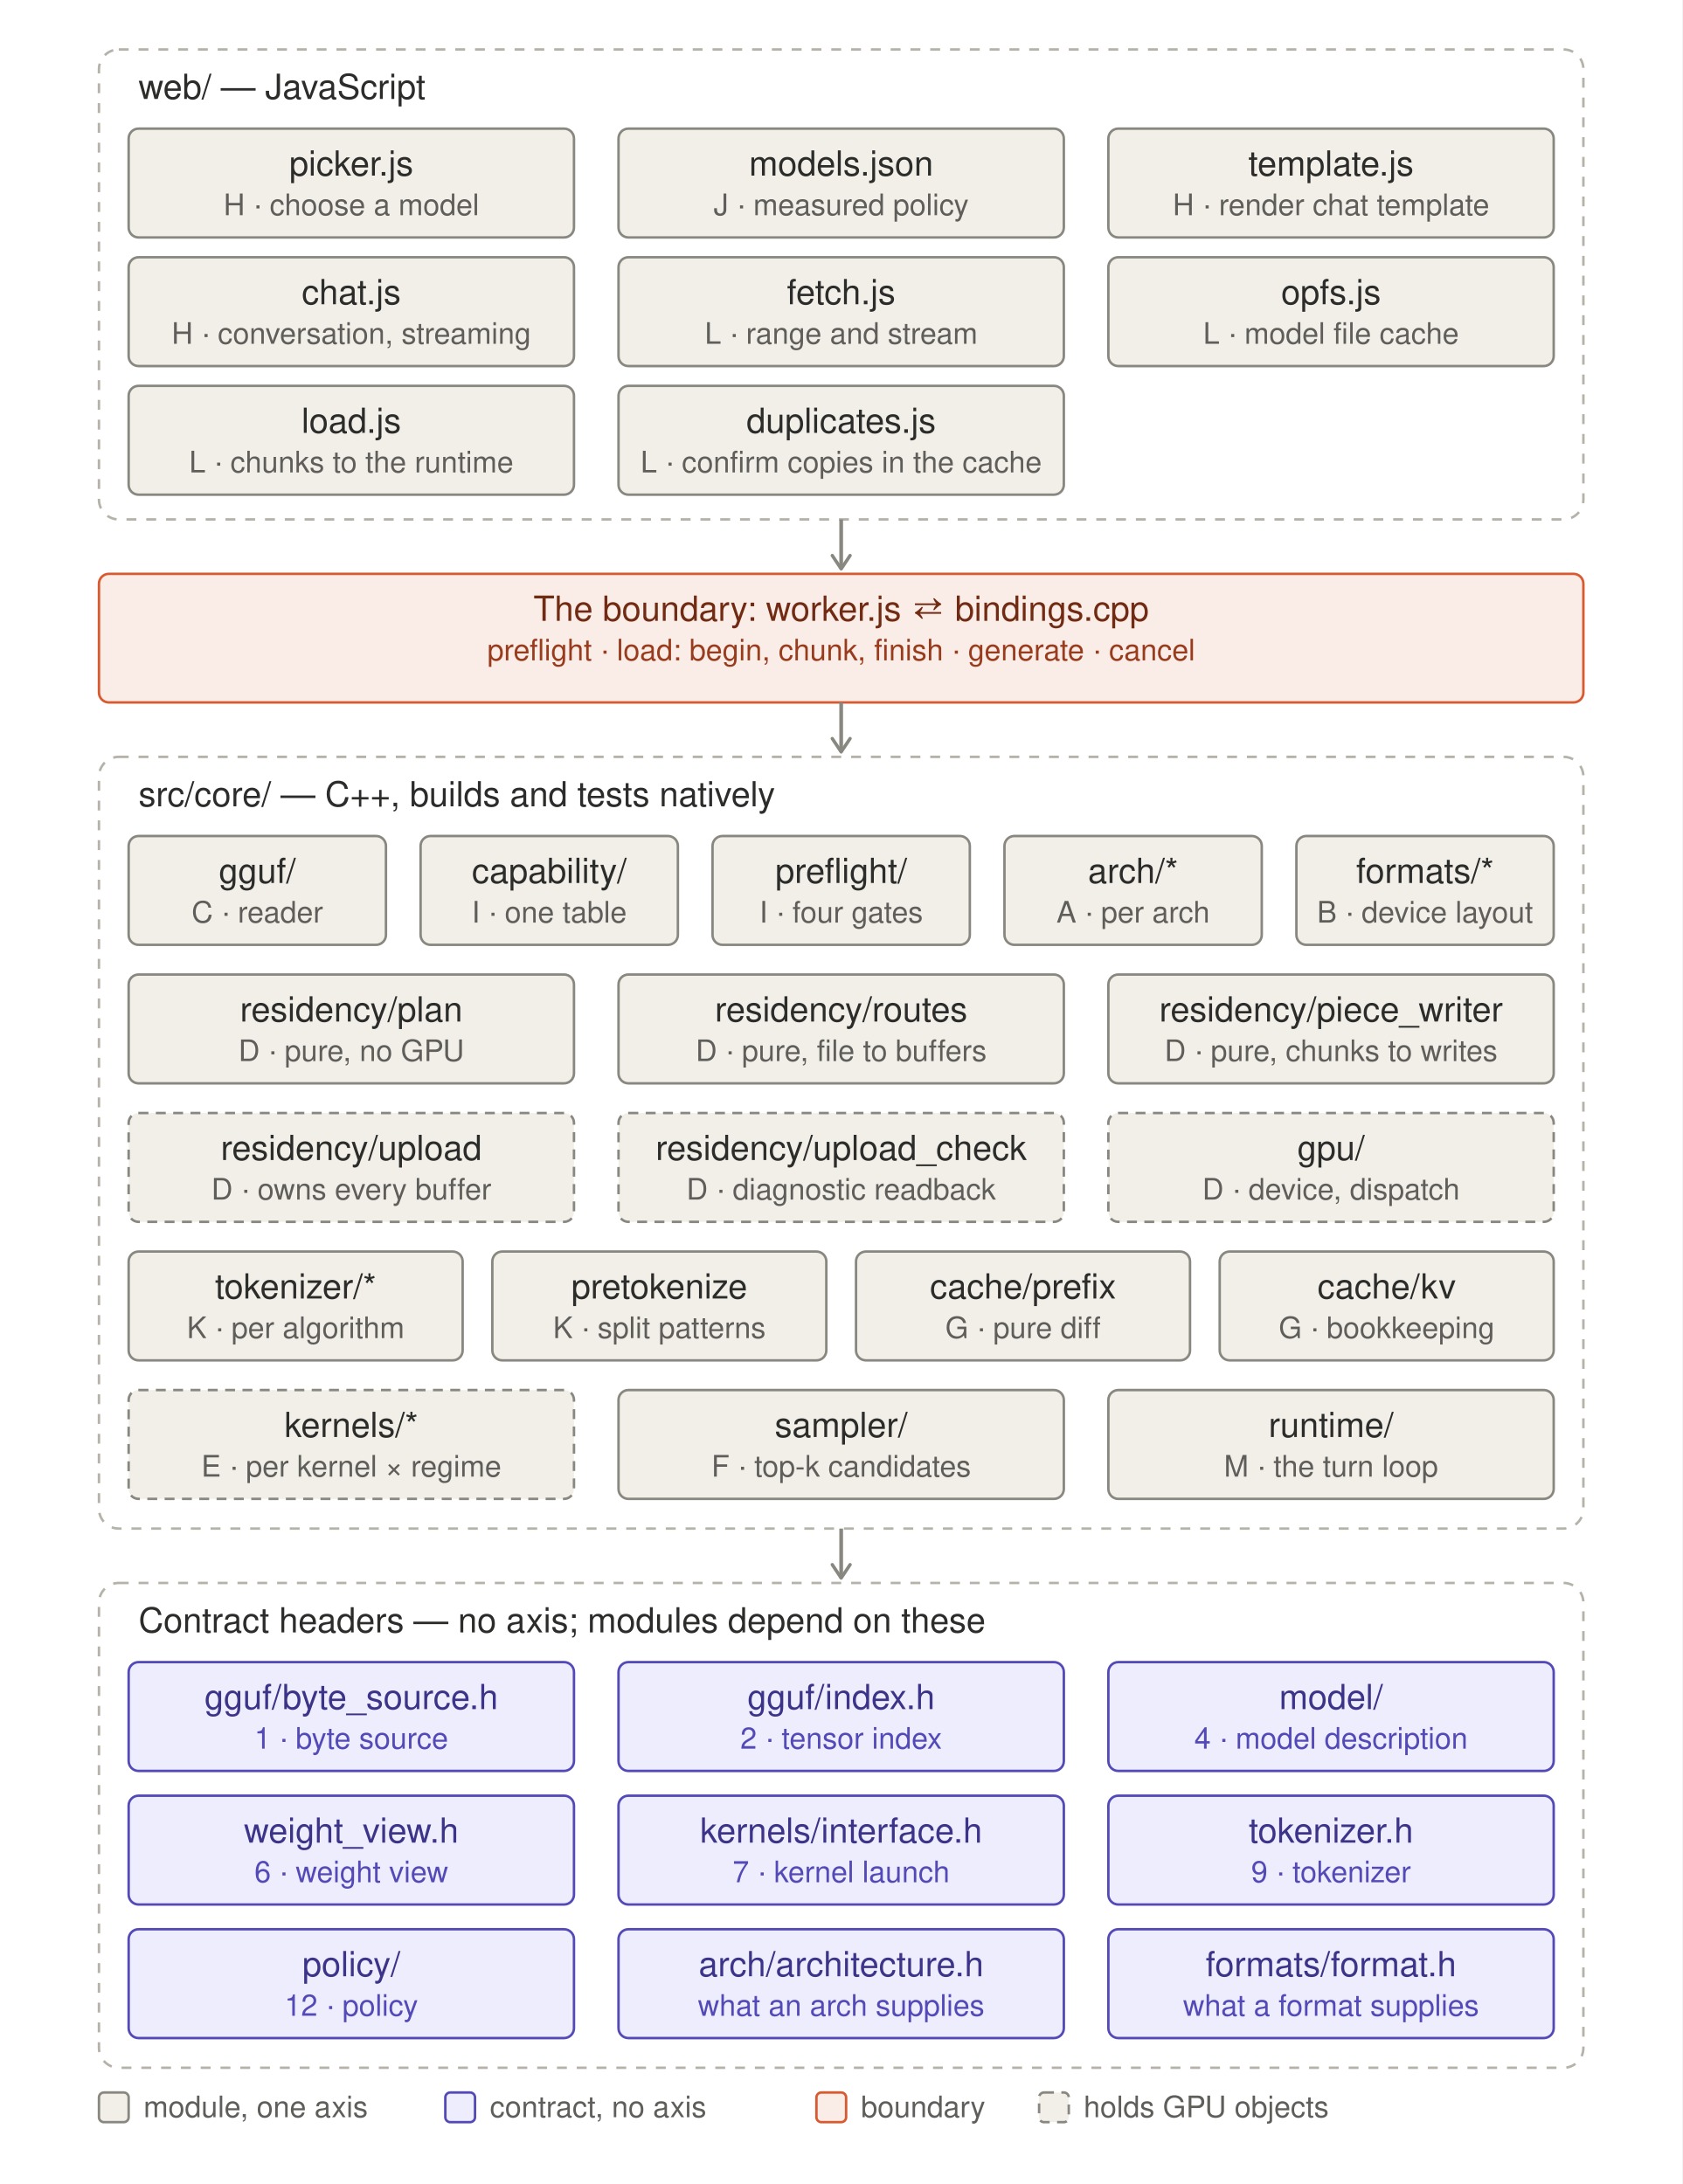
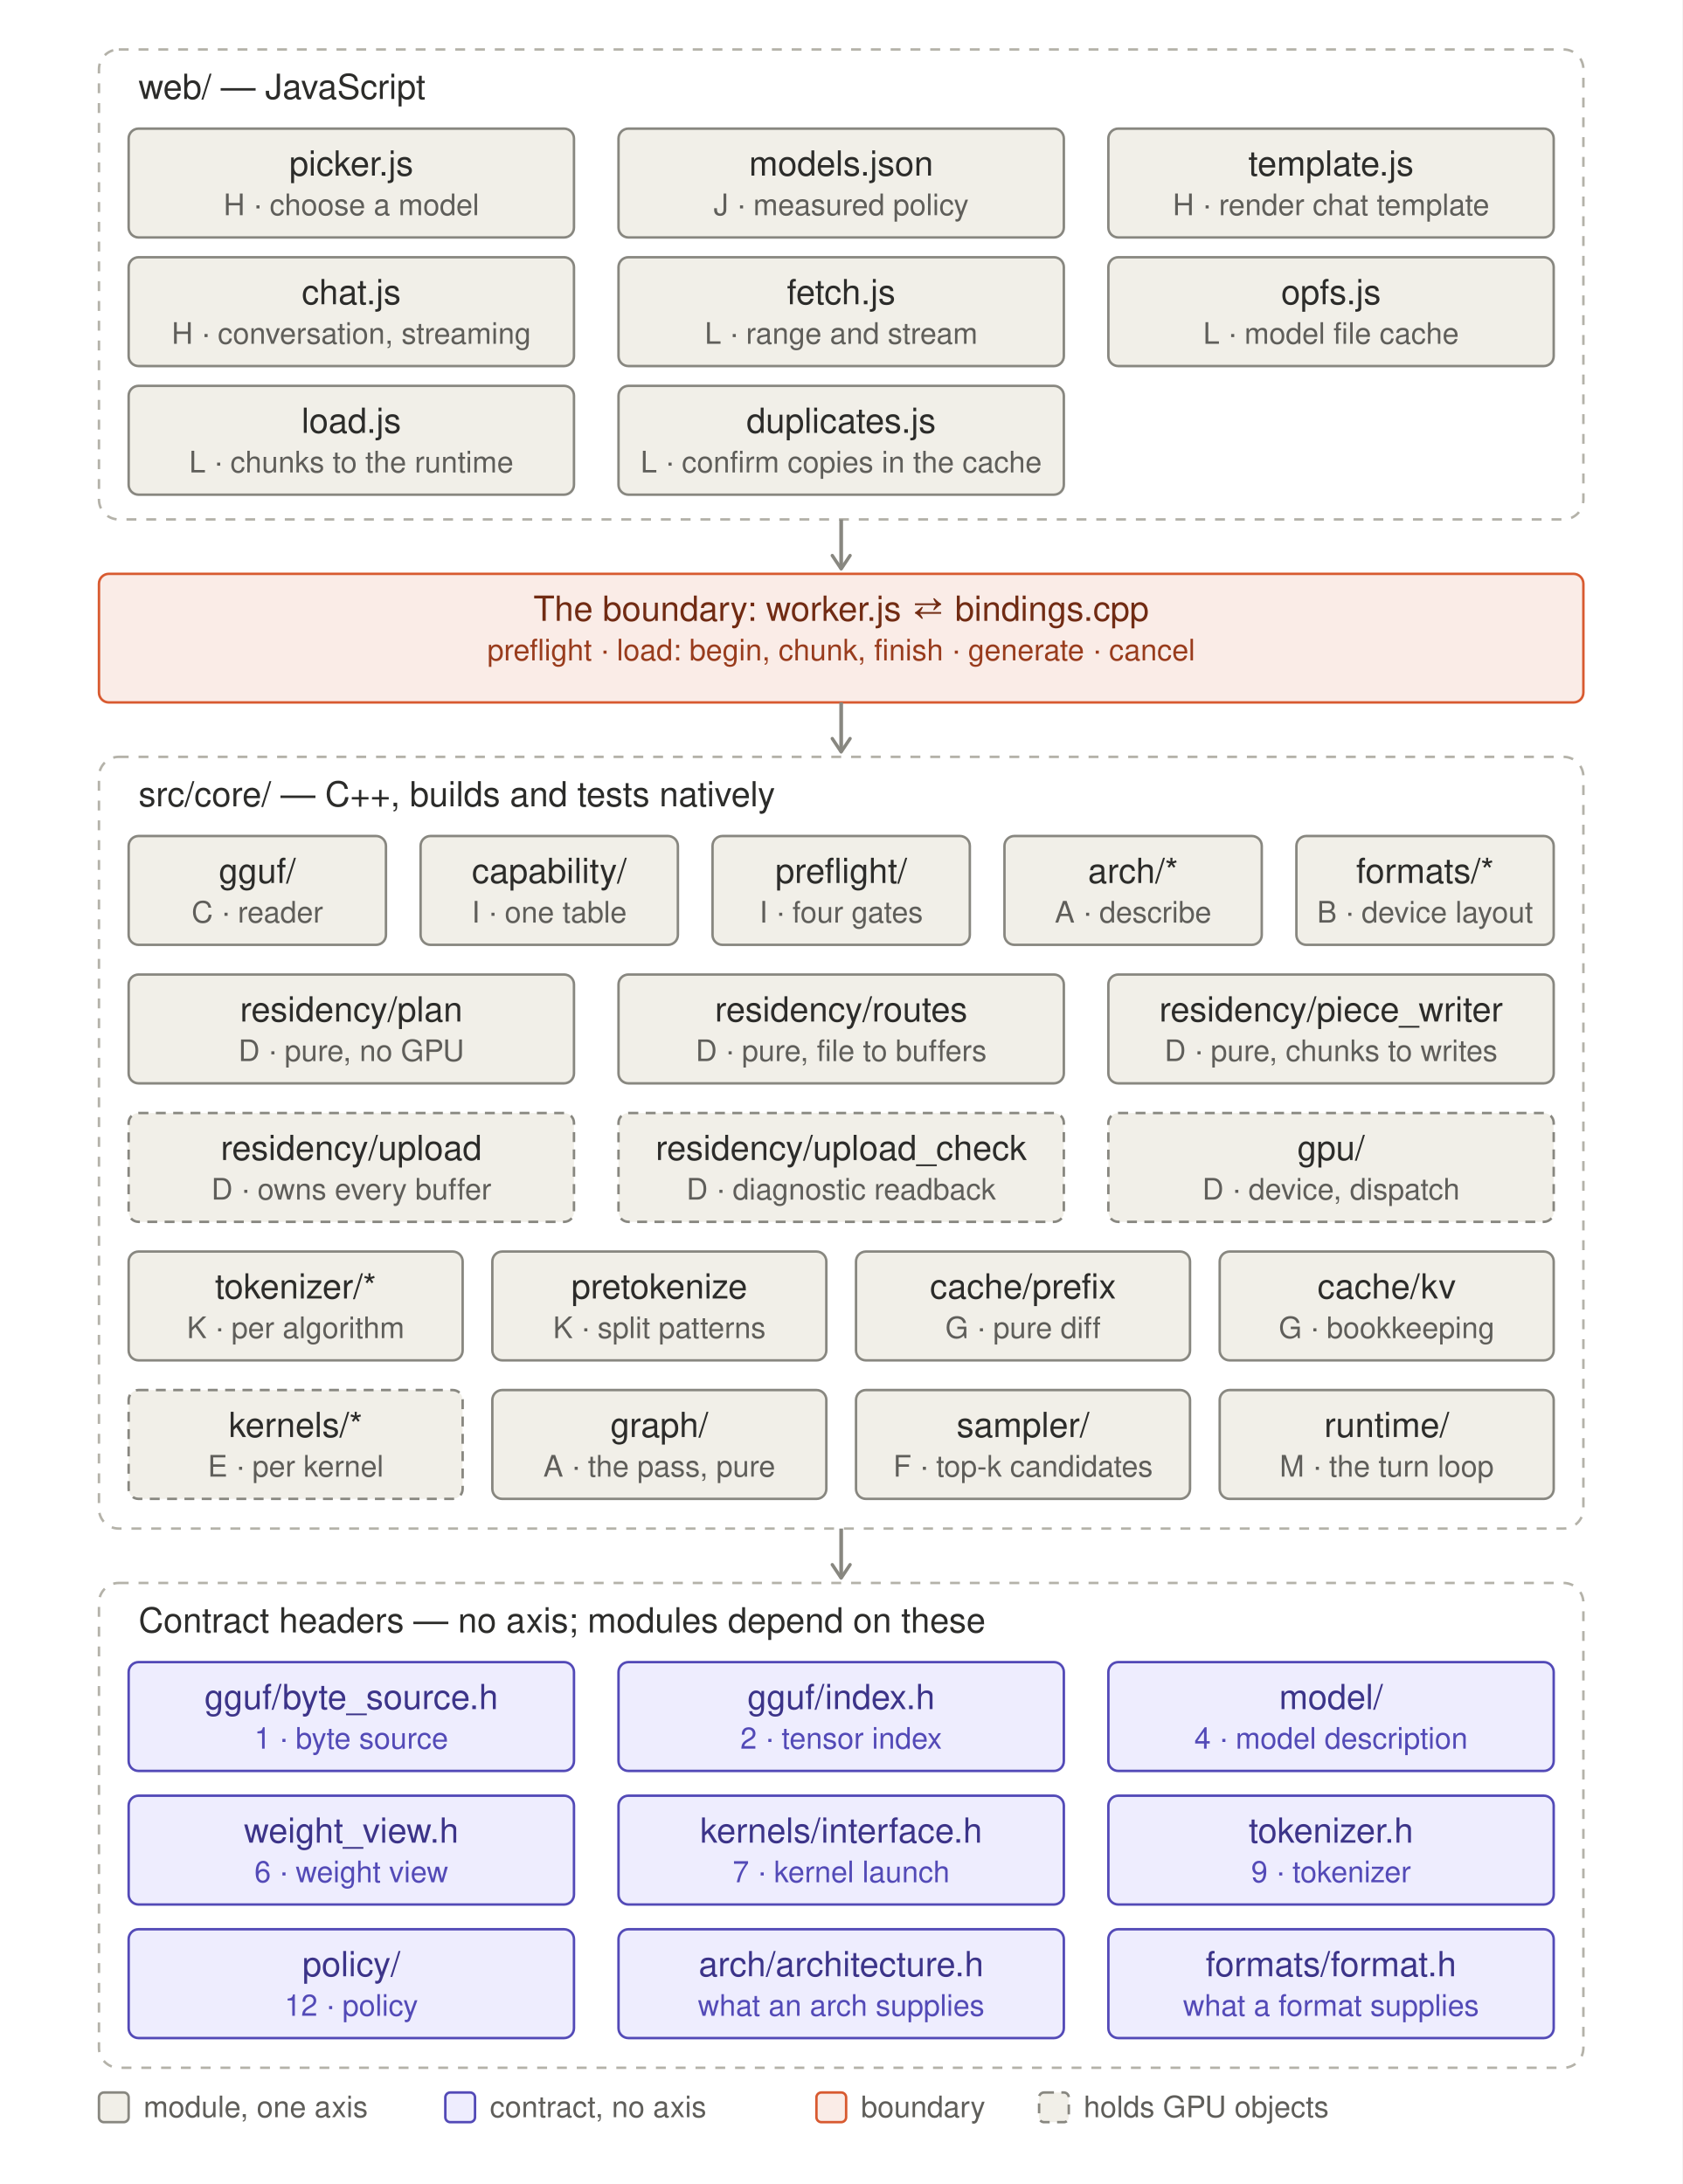
<svg xmlns="http://www.w3.org/2000/svg" width="680" height="883" viewBox="0 0 680 883" role="img">
  <style>
  .th { font: 500 14px -apple-system, BlinkMacSystemFont, "Segoe UI", Helvetica, Arial, sans-serif; fill: #2C2C2A; }
  .ts { font: 400 12px -apple-system, BlinkMacSystemFont, "Segoe UI", Helvetica, Arial, sans-serif; fill: #5F5E5A; }
  .bg { fill: #FFFFFF; }
  .frame { fill: none; stroke: #B4B2A9; stroke-width: 1; stroke-dasharray: 4 4; }
  rect { stroke-width: 1; }
  .gray rect   { fill: #F1EFE8; stroke: #888780; } .gray .th   { fill: #2C2C2A; } .gray .ts   { fill: #5F5E5A; }
  .purple rect { fill: #EEEDFE; stroke: #534AB7; } .purple .th { fill: #3C3489; } .purple .ts { fill: #534AB7; }
  .coral rect  { fill: #FAECE7; stroke: #D85A30; } .coral .th  { fill: #712B13; } .coral .ts  { fill: #993C1D; }
  .gpu rect { stroke-dasharray: 4 3; }
  .arr { stroke: #888780; stroke-width: 1.5; fill: none; }
</style>
  <defs>
    <marker id="a" viewBox="0 0 10 10" refX="8" refY="5" markerWidth="6" markerHeight="6" orient="auto-start-reverse">
      <path d="M2 1L8 5L2 9" fill="none" stroke="#888780" stroke-width="1.5" stroke-linecap="round" stroke-linejoin="round" />
    </marker>
  </defs>
  <rect class="bg" x="0" y="0" width="680" height="883" />
  <rect class="frame" x="40" y="20" width="600" height="190" rx="8" />
  <text class="th" x="56" y="40">web/ — JavaScript</text>
  <g class="gray">
    <rect x="52" y="52" width="180" height="44" rx="4" />
    <text class="th" x="142" y="71" text-anchor="middle">picker.js</text>
    <text class="ts" x="142" y="87" text-anchor="middle">H · choose a model</text>
  </g>
  <g class="gray">
    <rect x="250" y="52" width="180" height="44" rx="4" />
    <text class="th" x="340" y="71" text-anchor="middle">models.json</text>
    <text class="ts" x="340" y="87" text-anchor="middle">J · measured policy</text>
  </g>
  <g class="gray">
    <rect x="448" y="52" width="180" height="44" rx="4" />
    <text class="th" x="538" y="71" text-anchor="middle">template.js</text>
    <text class="ts" x="538" y="87" text-anchor="middle">H · render chat template</text>
  </g>
  <g class="gray">
    <rect x="52" y="104" width="180" height="44" rx="4" />
    <text class="th" x="142" y="123" text-anchor="middle">chat.js</text>
    <text class="ts" x="142" y="139" text-anchor="middle">H · conversation, streaming</text>
  </g>
  <g class="gray">
    <rect x="250" y="104" width="180" height="44" rx="4" />
    <text class="th" x="340" y="123" text-anchor="middle">fetch.js</text>
    <text class="ts" x="340" y="139" text-anchor="middle">L · range and stream</text>
  </g>
  <g class="gray">
    <rect x="448" y="104" width="180" height="44" rx="4" />
    <text class="th" x="538" y="123" text-anchor="middle">opfs.js</text>
    <text class="ts" x="538" y="139" text-anchor="middle">L · model file cache</text>
  </g>
  <g class="gray">
    <rect x="52" y="156" width="180" height="44" rx="4" />
    <text class="th" x="142" y="175" text-anchor="middle">load.js</text>
    <text class="ts" x="142" y="191" text-anchor="middle">L · chunks to the runtime</text>
  </g>
  <g class="gray">
    <rect x="250" y="156" width="180" height="44" rx="4" />
    <text class="th" x="340" y="175" text-anchor="middle">duplicates.js</text>
    <text class="ts" x="340" y="191" text-anchor="middle">L · confirm copies in the cache</text>
  </g>
  <line class="arr" x1="340" y1="210" x2="340" y2="230" marker-end="url(#a)" />
  <g class="coral">
    <rect x="40" y="232" width="600" height="52" rx="4" />
    <text class="th" x="340" y="251" text-anchor="middle">The boundary: worker.js ⇄ bindings.cpp</text>
    <text class="ts" x="340" y="267" text-anchor="middle">preflight · load: begin, chunk, finish · generate · cancel</text>
  </g>
  <line class="arr" x1="340" y1="284" x2="340" y2="304" marker-end="url(#a)" />
  <rect class="frame" x="40" y="306" width="600" height="312" rx="8" />
  <text class="th" x="56" y="326">src/core/ — C++, builds and tests natively</text>
  <g class="gray">
    <rect x="52" y="338" width="104" height="44" rx="4" />
    <text class="th" x="104" y="357" text-anchor="middle">gguf/</text>
    <text class="ts" x="104" y="373" text-anchor="middle">C · reader</text>
  </g>
  <g class="gray">
    <rect x="170" y="338" width="104" height="44" rx="4" />
    <text class="th" x="222" y="357" text-anchor="middle">capability/</text>
    <text class="ts" x="222" y="373" text-anchor="middle">I · one table</text>
  </g>
  <g class="gray">
    <rect x="288" y="338" width="104" height="44" rx="4" />
    <text class="th" x="340" y="357" text-anchor="middle">preflight/</text>
    <text class="ts" x="340" y="373" text-anchor="middle">I · four gates</text>
  </g>
  <g class="gray">
    <rect x="406" y="338" width="104" height="44" rx="4" />
    <text class="th" x="458" y="357" text-anchor="middle">arch/*</text>
-     <text class="ts" x="458" y="373" text-anchor="middle">A · per arch</text>
+     <text class="ts" x="458" y="373" text-anchor="middle">A · describe</text>
  </g>
  <g class="gray">
    <rect x="524" y="338" width="104" height="44" rx="4" />
    <text class="th" x="576" y="357" text-anchor="middle">formats/*</text>
    <text class="ts" x="576" y="373" text-anchor="middle">B · device layout</text>
  </g>
  <g class="gray">
    <rect x="52" y="394" width="180" height="44" rx="4" />
    <text class="th" x="142" y="413" text-anchor="middle">residency/plan</text>
    <text class="ts" x="142" y="429" text-anchor="middle">D · pure, no GPU</text>
  </g>
  <g class="gray">
    <rect x="250" y="394" width="180" height="44" rx="4" />
    <text class="th" x="340" y="413" text-anchor="middle">residency/routes</text>
    <text class="ts" x="340" y="429" text-anchor="middle">D · pure, file to buffers</text>
  </g>
  <g class="gray">
    <rect x="448" y="394" width="180" height="44" rx="4" />
    <text class="th" x="538" y="413" text-anchor="middle">residency/piece_writer</text>
    <text class="ts" x="538" y="429" text-anchor="middle">D · pure, chunks to writes</text>
  </g>
  <g class="gray gpu">
    <rect x="52" y="450" width="180" height="44" rx="4" />
    <text class="th" x="142" y="469" text-anchor="middle">residency/upload</text>
    <text class="ts" x="142" y="485" text-anchor="middle">D · owns every buffer</text>
  </g>
  <g class="gray gpu">
    <rect x="250" y="450" width="180" height="44" rx="4" />
    <text class="th" x="340" y="469" text-anchor="middle">residency/upload_check</text>
    <text class="ts" x="340" y="485" text-anchor="middle">D · diagnostic readback</text>
  </g>
  <g class="gray gpu">
    <rect x="448" y="450" width="180" height="44" rx="4" />
    <text class="th" x="538" y="469" text-anchor="middle">gpu/</text>
    <text class="ts" x="538" y="485" text-anchor="middle">D · device, dispatch</text>
  </g>
  <g class="gray">
    <rect x="52" y="506" width="135" height="44" rx="4" />
    <text class="th" x="119.5" y="525" text-anchor="middle">tokenizer/*</text>
    <text class="ts" x="119.5" y="541" text-anchor="middle">K · per algorithm</text>
  </g>
  <g class="gray">
    <rect x="199" y="506" width="135" height="44" rx="4" />
    <text class="th" x="266.5" y="525" text-anchor="middle">pretokenize</text>
    <text class="ts" x="266.5" y="541" text-anchor="middle">K · split patterns</text>
  </g>
  <g class="gray">
    <rect x="346" y="506" width="135" height="44" rx="4" />
    <text class="th" x="413.5" y="525" text-anchor="middle">cache/prefix</text>
    <text class="ts" x="413.5" y="541" text-anchor="middle">G · pure diff</text>
  </g>
  <g class="gray">
    <rect x="493" y="506" width="135" height="44" rx="4" />
    <text class="th" x="560.5" y="525" text-anchor="middle">cache/kv</text>
    <text class="ts" x="560.5" y="541" text-anchor="middle">G · bookkeeping</text>
  </g>
  <g class="gray gpu">
-     <rect x="52" y="562" width="180" height="44" rx="4" />
-     <text class="th" x="142" y="581" text-anchor="middle">kernels/*</text>
-     <text class="ts" x="142" y="597" text-anchor="middle">E · per kernel × regime</text>
-   </g>
-   <g class="gray">
-     <rect x="250" y="562" width="180" height="44" rx="4" />
-     <text class="th" x="340" y="581" text-anchor="middle">sampler/</text>
-     <text class="ts" x="340" y="597" text-anchor="middle">F · top-k candidates</text>
-   </g>
-   <g class="gray">
-     <rect x="448" y="562" width="180" height="44" rx="4" />
-     <text class="th" x="538" y="581" text-anchor="middle">runtime/</text>
-     <text class="ts" x="538" y="597" text-anchor="middle">M · the turn loop</text>
+     <rect x="52" y="562" width="135" height="44" rx="4" />
+     <text class="th" x="119.5" y="581" text-anchor="middle">kernels/*</text>
+     <text class="ts" x="119.5" y="597" text-anchor="middle">E · per kernel</text>
+   </g>
+   <g class="gray">
+     <rect x="199" y="562" width="135" height="44" rx="4" />
+     <text class="th" x="266.5" y="581" text-anchor="middle">graph/</text>
+     <text class="ts" x="266.5" y="597" text-anchor="middle">A · the pass, pure</text>
+   </g>
+   <g class="gray">
+     <rect x="346" y="562" width="135" height="44" rx="4" />
+     <text class="th" x="413.5" y="581" text-anchor="middle">sampler/</text>
+     <text class="ts" x="413.5" y="597" text-anchor="middle">F · top-k candidates</text>
+   </g>
+   <g class="gray">
+     <rect x="493" y="562" width="135" height="44" rx="4" />
+     <text class="th" x="560.5" y="581" text-anchor="middle">runtime/</text>
+     <text class="ts" x="560.5" y="597" text-anchor="middle">M · the turn loop</text>
  </g>
  <line class="arr" x1="340" y1="618" x2="340" y2="638" marker-end="url(#a)" />
  <rect class="frame" x="40" y="640" width="600" height="196" rx="8" />
  <text class="th" x="56" y="660">Contract headers — no axis; modules depend on these</text>
  <g class="purple">
    <rect x="52" y="672" width="180" height="44" rx="4" />
    <text class="th" x="142" y="691" text-anchor="middle">gguf/byte_source.h</text>
    <text class="ts" x="142" y="707" text-anchor="middle">1 · byte source</text>
  </g>
  <g class="purple">
    <rect x="250" y="672" width="180" height="44" rx="4" />
    <text class="th" x="340" y="691" text-anchor="middle">gguf/index.h</text>
    <text class="ts" x="340" y="707" text-anchor="middle">2 · tensor index</text>
  </g>
  <g class="purple">
    <rect x="448" y="672" width="180" height="44" rx="4" />
    <text class="th" x="538" y="691" text-anchor="middle">model/</text>
    <text class="ts" x="538" y="707" text-anchor="middle">4 · model description</text>
  </g>
  <g class="purple">
    <rect x="52" y="726" width="180" height="44" rx="4" />
    <text class="th" x="142" y="745" text-anchor="middle">weight_view.h</text>
    <text class="ts" x="142" y="761" text-anchor="middle">6 · weight view</text>
  </g>
  <g class="purple">
    <rect x="250" y="726" width="180" height="44" rx="4" />
    <text class="th" x="340" y="745" text-anchor="middle">kernels/interface.h</text>
    <text class="ts" x="340" y="761" text-anchor="middle">7 · kernel launch</text>
  </g>
  <g class="purple">
    <rect x="448" y="726" width="180" height="44" rx="4" />
    <text class="th" x="538" y="745" text-anchor="middle">tokenizer.h</text>
    <text class="ts" x="538" y="761" text-anchor="middle">9 · tokenizer</text>
  </g>
  <g class="purple">
    <rect x="52" y="780" width="180" height="44" rx="4" />
    <text class="th" x="142" y="799" text-anchor="middle">policy/</text>
    <text class="ts" x="142" y="815" text-anchor="middle">12 · policy</text>
  </g>
  <g class="purple">
    <rect x="250" y="780" width="180" height="44" rx="4" />
    <text class="th" x="340" y="799" text-anchor="middle">arch/architecture.h</text>
    <text class="ts" x="340" y="815" text-anchor="middle">what an arch supplies</text>
  </g>
  <g class="purple">
    <rect x="448" y="780" width="180" height="44" rx="4" />
    <text class="th" x="538" y="799" text-anchor="middle">formats/format.h</text>
    <text class="ts" x="538" y="815" text-anchor="middle">what a format supplies</text>
  </g>
  <g class="gray">
    <rect x="40" y="846" width="12" height="12" rx="2" />
  </g>
  <text class="ts" x="58" y="856">module, one axis</text>
  <g class="purple">
    <rect x="180" y="846" width="12" height="12" rx="2" />
  </g>
  <text class="ts" x="198" y="856">contract, no axis</text>
  <g class="coral">
    <rect x="330" y="846" width="12" height="12" rx="2" />
  </g>
  <text class="ts" x="348" y="856">boundary</text>
  <g class="gray gpu">
    <rect x="420" y="846" width="12" height="12" rx="2" />
  </g>
  <text class="ts" x="438" y="856">holds GPU objects</text>
</svg>
